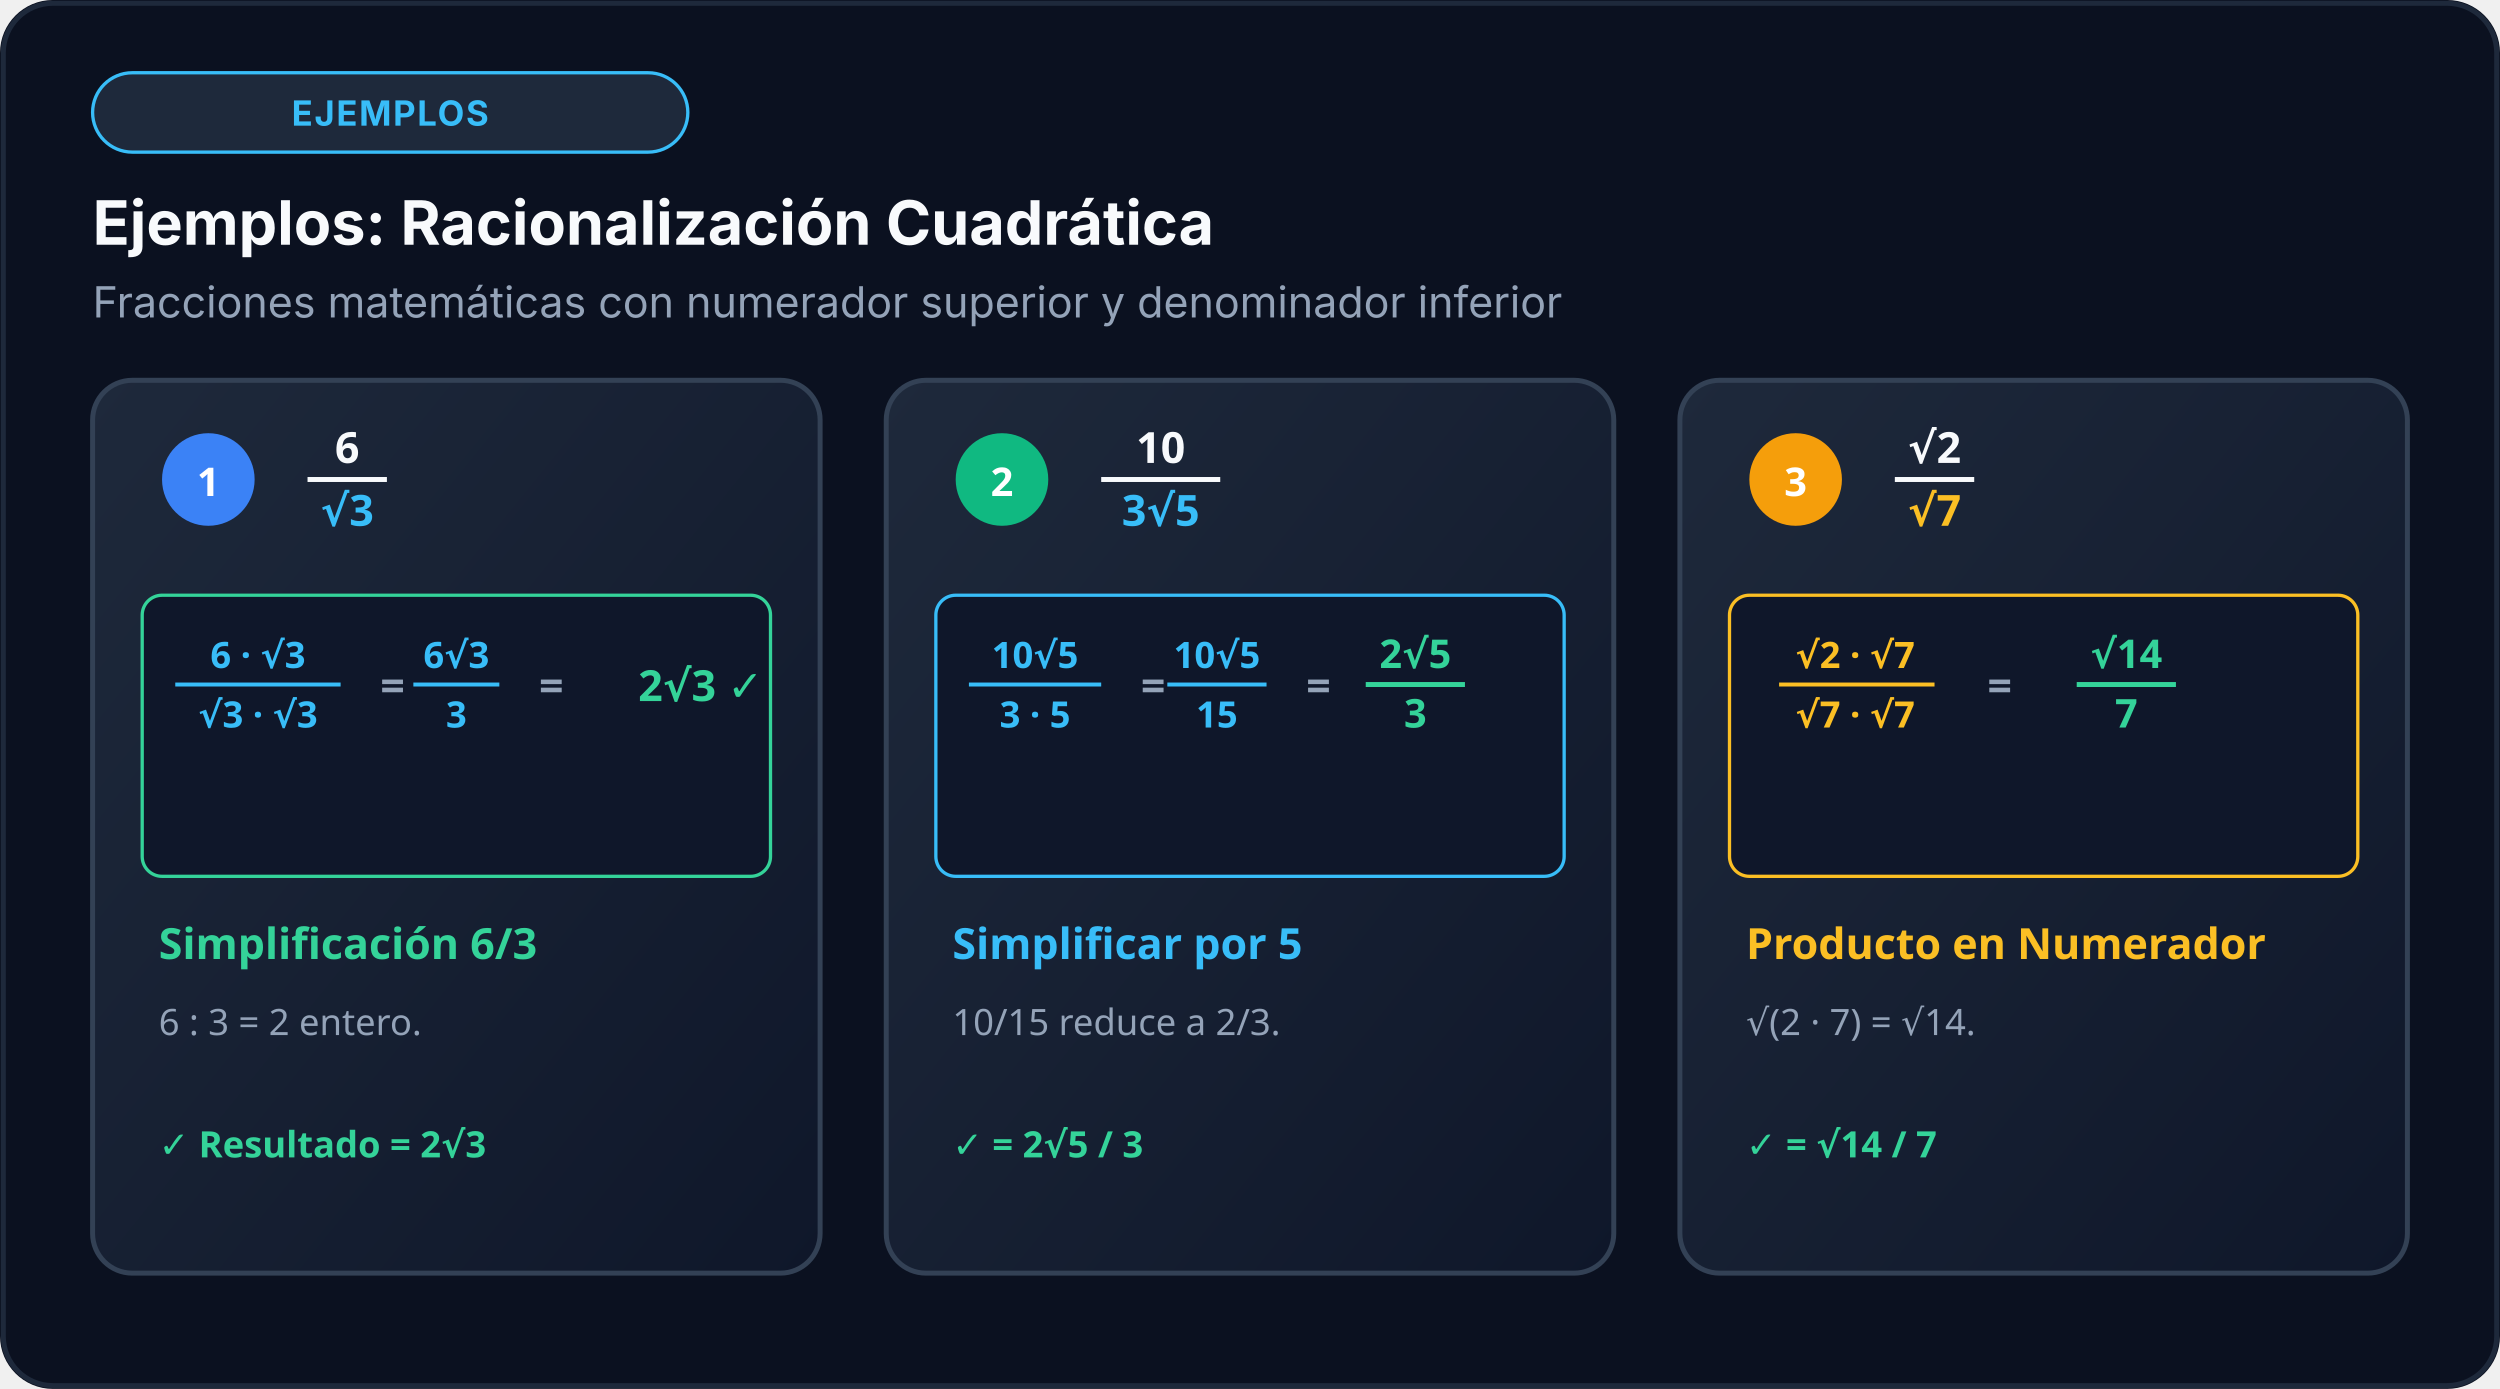
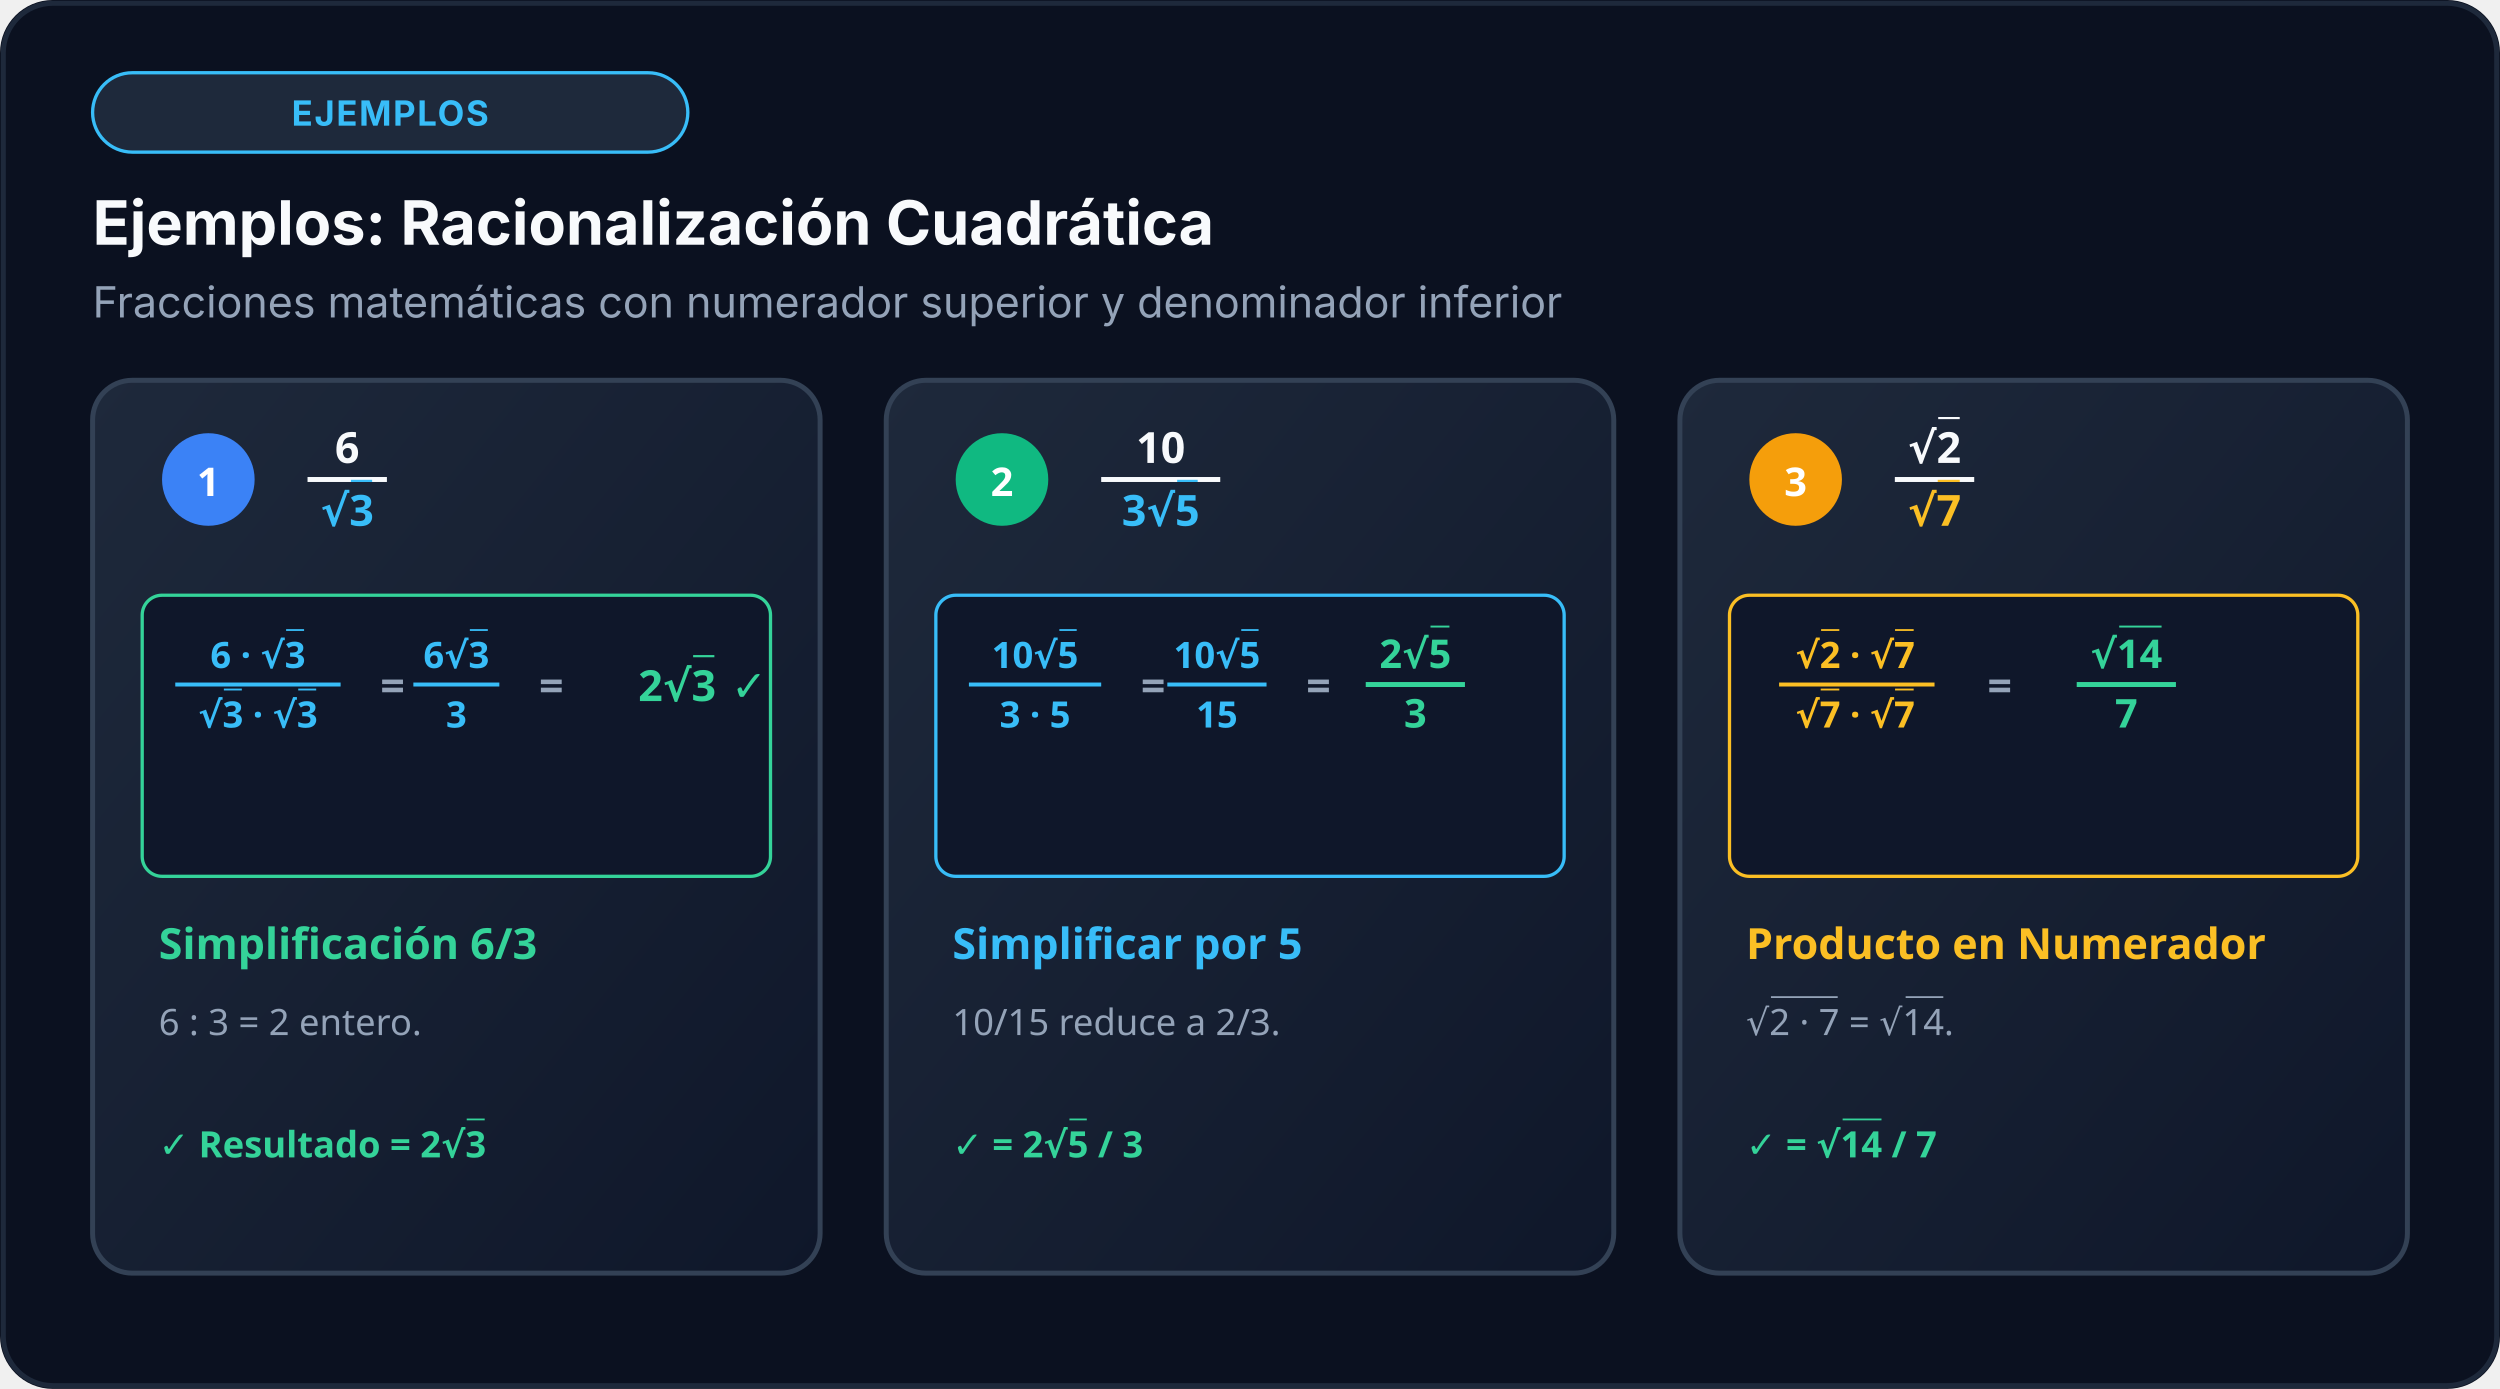
<svg xmlns="http://www.w3.org/2000/svg" viewBox="0 0 756 420" width="100%" height="100%">
  <defs>
    <linearGradient id="cardGrad" x1="0%" y1="0%" x2="100%" y2="100%">
      <stop offset="0%" stop-color="#1e293b" />
      <stop offset="100%" stop-color="#0f172a" />
    </linearGradient>
    <filter id="shadow" x="-4%" y="-4%" width="108%" height="112%">
      <feDropShadow dx="0" dy="3" stdDeviation="4" flood-color="#000000" flood-opacity="0.3" />
    </filter>
  </defs>
  <rect width="756" height="420" rx="16" fill="#0b1120" />
  <rect x="1" y="1" width="754" height="418" rx="15" fill="none" stroke="#1e293b" stroke-width="1.5" />
  <g transform="translate(28, 22)">
    <rect x="0" y="0" width="180" height="24" rx="12" fill="#1e293b" stroke="#38bdf8" stroke-width="1" />
    <text x="90" y="16" fill="#38bdf8" font-family="system-ui, -apple-system, sans-serif" font-size="10.5" font-weight="700" text-anchor="middle" letter-spacing="0.5">EJEMPLOS</text>
    <text x="0" y="52" fill="#f8fafc" font-family="system-ui, -apple-system, sans-serif" font-size="18.5" font-weight="700">Ejemplos: Racionalización Cuadrática</text>
    <text x="0" y="74" fill="#94a3b8" font-family="system-ui, -apple-system, sans-serif" font-size="13">Fracciones matemáticas con numerador superior y denominador inferior</text>
  </g>
  <g transform="translate(28, 115)">
    <g transform="translate(0, 0)">
      <rect width="220" height="270" rx="12" fill="url(#cardGrad)" stroke="#334155" stroke-width="1.5" />
      <circle cx="35" cy="30" r="14" fill="#3b82f6" />
      <text x="35" y="35" fill="#ffffff" font-family="system-ui, sans-serif" font-size="12" font-weight="700" text-anchor="middle">1</text>
      <g transform="translate(65, 30)">
        <text x="12" y="-5" fill="#f8fafc" font-family="system-ui, sans-serif" font-size="13" font-weight="700" text-anchor="middle">6</text>
        <line x1="0" y1="0" x2="24" y2="0" stroke="#f8fafc" stroke-width="1.5" />
-         <text x="12" y="14" fill="#38bdf8" font-family="system-ui, sans-serif" font-size="13" font-weight="700" text-anchor="middle">√3</text>
+         <text x="12" y="14" fill="#38bdf8" font-family="system-ui, sans-serif" font-size="13" font-weight="700" text-anchor="middle">√<tspan style="text-decoration: overline">3</tspan>
+         </text>
      </g>
      <rect x="15" y="65" width="190" height="85" rx="6" fill="#0f172a" stroke="#34d399" />
      <g transform="translate(25, 92)">
-         <text x="25" y="-5" fill="#38bdf8" font-family="system-ui, sans-serif" font-size="11" font-weight="700" text-anchor="middle">6 · √3</text>
+         <text x="25" y="-5" fill="#38bdf8" font-family="system-ui, sans-serif" font-size="11" font-weight="700" text-anchor="middle">6 · √<tspan style="text-decoration: overline">3</tspan>
+         </text>
        <line x1="0" y1="0" x2="50" y2="0" stroke="#38bdf8" stroke-width="1.2" />
-         <text x="25" y="13" fill="#38bdf8" font-family="system-ui, sans-serif" font-size="11" font-weight="700" text-anchor="middle">√3 · √3</text>
+         <text x="25" y="13" fill="#38bdf8" font-family="system-ui, sans-serif" font-size="11" font-weight="700" text-anchor="middle">√<tspan style="text-decoration: overline">3</tspan> · √<tspan style="text-decoration: overline">3</tspan>
+         </text>
        <text x="62" y="5" fill="#94a3b8" font-family="system-ui, sans-serif" font-size="13" font-weight="700">=</text>
-         <text x="85" y="-5" fill="#38bdf8" font-family="system-ui, sans-serif" font-size="11" font-weight="700" text-anchor="middle">6√3</text>
+         <text x="85" y="-5" fill="#38bdf8" font-family="system-ui, sans-serif" font-size="11" font-weight="700" text-anchor="middle">6√<tspan style="text-decoration: overline">3</tspan>
+         </text>
        <line x1="72" y1="0" x2="98" y2="0" stroke="#38bdf8" stroke-width="1.2" />
        <text x="85" y="13" fill="#38bdf8" font-family="system-ui, sans-serif" font-size="11" font-weight="700" text-anchor="middle">3</text>
        <text x="110" y="5" fill="#94a3b8" font-family="system-ui, sans-serif" font-size="13" font-weight="700">=</text>
-         <text x="140" y="5" fill="#34d399" font-family="system-ui, sans-serif" font-size="13" font-weight="700">2√3 ✓</text>
+         <text x="140" y="5" fill="#34d399" font-family="system-ui, sans-serif" font-size="13" font-weight="700">2√<tspan style="text-decoration: overline">3</tspan> ✓</text>
      </g>
      <text x="20" y="175" fill="#34d399" font-family="system-ui, sans-serif" font-size="13" font-weight="700">Simplificación 6/3</text>
      <text x="20" y="198" fill="#94a3b8" font-family="system-ui, sans-serif" font-size="11">6 : 3 = 2 entero.</text>
-       <text x="20" y="235" fill="#34d399" font-family="system-ui, sans-serif" font-size="11" font-weight="600">✓ Resultado = 2√3</text>
+       <text x="20" y="235" fill="#34d399" font-family="system-ui, sans-serif" font-size="11" font-weight="600">✓ Resultado = 2√<tspan style="text-decoration: overline">3</tspan>
+       </text>
    </g>
    <g transform="translate(240, 0)">
      <rect width="220" height="270" rx="12" fill="url(#cardGrad)" stroke="#334155" stroke-width="1.5" />
      <circle cx="35" cy="30" r="14" fill="#10b981" />
      <text x="35" y="35" fill="#ffffff" font-family="system-ui, sans-serif" font-size="12" font-weight="700" text-anchor="middle">2</text>
      <g transform="translate(65, 30)">
        <text x="18" y="-5" fill="#f8fafc" font-family="system-ui, sans-serif" font-size="13" font-weight="700" text-anchor="middle">10</text>
        <line x1="0" y1="0" x2="36" y2="0" stroke="#f8fafc" stroke-width="1.5" />
-         <text x="18" y="14" fill="#38bdf8" font-family="system-ui, sans-serif" font-size="13" font-weight="700" text-anchor="middle">3√5</text>
+         <text x="18" y="14" fill="#38bdf8" font-family="system-ui, sans-serif" font-size="13" font-weight="700" text-anchor="middle">3√<tspan style="text-decoration: overline">5</tspan>
+         </text>
      </g>
      <rect x="15" y="65" width="190" height="85" rx="6" fill="#0f172a" stroke="#38bdf8" />
      <g transform="translate(25, 92)">
-         <text x="20" y="-5" fill="#38bdf8" font-family="system-ui, sans-serif" font-size="11" font-weight="700" text-anchor="middle">10√5</text>
+         <text x="20" y="-5" fill="#38bdf8" font-family="system-ui, sans-serif" font-size="11" font-weight="700" text-anchor="middle">10√<tspan style="text-decoration: overline">5</tspan>
+         </text>
        <line x1="0" y1="0" x2="40" y2="0" stroke="#38bdf8" stroke-width="1.2" />
        <text x="20" y="13" fill="#38bdf8" font-family="system-ui, sans-serif" font-size="11" font-weight="700" text-anchor="middle">3 · 5</text>
        <text x="52" y="5" fill="#94a3b8" font-family="system-ui, sans-serif" font-size="13" font-weight="700">=</text>
-         <text x="75" y="-5" fill="#38bdf8" font-family="system-ui, sans-serif" font-size="11" font-weight="700" text-anchor="middle">10√5</text>
+         <text x="75" y="-5" fill="#38bdf8" font-family="system-ui, sans-serif" font-size="11" font-weight="700" text-anchor="middle">10√<tspan style="text-decoration: overline">5</tspan>
+         </text>
        <line x1="60" y1="0" x2="90" y2="0" stroke="#38bdf8" stroke-width="1.2" />
        <text x="75" y="13" fill="#38bdf8" font-family="system-ui, sans-serif" font-size="11" font-weight="700" text-anchor="middle">15</text>
        <text x="102" y="5" fill="#94a3b8" font-family="system-ui, sans-serif" font-size="13" font-weight="700">=</text>
-         <text x="135" y="-5" fill="#34d399" font-family="system-ui, sans-serif" font-size="12" font-weight="700" text-anchor="middle">2√5</text>
+         <text x="135" y="-5" fill="#34d399" font-family="system-ui, sans-serif" font-size="12" font-weight="700" text-anchor="middle">2√<tspan style="text-decoration: overline">5</tspan>
+         </text>
        <line x1="120" y1="0" x2="150" y2="0" stroke="#34d399" stroke-width="1.5" />
        <text x="135" y="13" fill="#34d399" font-family="system-ui, sans-serif" font-size="12" font-weight="700" text-anchor="middle">3</text>
      </g>
      <text x="20" y="175" fill="#38bdf8" font-family="system-ui, sans-serif" font-size="13" font-weight="700">Simplificar por 5</text>
      <text x="20" y="198" fill="#94a3b8" font-family="system-ui, sans-serif" font-size="11">10/15 reduce a 2/3.</text>
-       <text x="20" y="235" fill="#34d399" font-family="system-ui, sans-serif" font-size="11" font-weight="600">✓ = 2√5 / 3</text>
+       <text x="20" y="235" fill="#34d399" font-family="system-ui, sans-serif" font-size="11" font-weight="600">✓ = 2√<tspan style="text-decoration: overline">5</tspan> / 3</text>
    </g>
    <g transform="translate(480, 0)">
      <rect width="220" height="270" rx="12" fill="url(#cardGrad)" stroke="#334155" stroke-width="1.5" />
      <circle cx="35" cy="30" r="14" fill="#f59e0b" />
      <text x="35" y="35" fill="#ffffff" font-family="system-ui, sans-serif" font-size="12" font-weight="700" text-anchor="middle">3</text>
      <g transform="translate(65, 30)">
-         <text x="12" y="-5" fill="#f8fafc" font-family="system-ui, sans-serif" font-size="13" font-weight="700" text-anchor="middle">√2</text>
+         <text x="12" y="-5" fill="#f8fafc" font-family="system-ui, sans-serif" font-size="13" font-weight="700" text-anchor="middle">√<tspan style="text-decoration: overline">2</tspan>
+         </text>
        <line x1="0" y1="0" x2="24" y2="0" stroke="#f8fafc" stroke-width="1.5" />
-         <text x="12" y="14" fill="#fbbf24" font-family="system-ui, sans-serif" font-size="13" font-weight="700" text-anchor="middle">√7</text>
+         <text x="12" y="14" fill="#fbbf24" font-family="system-ui, sans-serif" font-size="13" font-weight="700" text-anchor="middle">√<tspan style="text-decoration: overline">7</tspan>
+         </text>
      </g>
      <rect x="15" y="65" width="190" height="85" rx="6" fill="#0f172a" stroke="#fbbf24" />
      <g transform="translate(25, 92)">
-         <text x="28" y="-5" fill="#fbbf24" font-family="system-ui, sans-serif" font-size="11" font-weight="700" text-anchor="middle">√2 · √7</text>
+         <text x="28" y="-5" fill="#fbbf24" font-family="system-ui, sans-serif" font-size="11" font-weight="700" text-anchor="middle">√<tspan style="text-decoration: overline">2</tspan> · √<tspan style="text-decoration: overline">7</tspan>
+         </text>
        <line x1="5" y1="0" x2="52" y2="0" stroke="#fbbf24" stroke-width="1.2" />
-         <text x="28" y="13" fill="#fbbf24" font-family="system-ui, sans-serif" font-size="11" font-weight="700" text-anchor="middle">√7 · √7</text>
+         <text x="28" y="13" fill="#fbbf24" font-family="system-ui, sans-serif" font-size="11" font-weight="700" text-anchor="middle">√<tspan style="text-decoration: overline">7</tspan> · √<tspan style="text-decoration: overline">7</tspan>
+         </text>
        <text x="68" y="5" fill="#94a3b8" font-family="system-ui, sans-serif" font-size="13" font-weight="700">=</text>
-         <text x="110" y="-5" fill="#34d399" font-family="system-ui, sans-serif" font-size="12" font-weight="700" text-anchor="middle">√14</text>
+         <text x="110" y="-5" fill="#34d399" font-family="system-ui, sans-serif" font-size="12" font-weight="700" text-anchor="middle">√<tspan style="text-decoration: overline">14</tspan>
+         </text>
        <line x1="95" y1="0" x2="125" y2="0" stroke="#34d399" stroke-width="1.5" />
        <text x="110" y="13" fill="#34d399" font-family="system-ui, sans-serif" font-size="12" font-weight="700" text-anchor="middle">7</text>
      </g>
      <text x="20" y="175" fill="#fbbf24" font-family="system-ui, sans-serif" font-size="13" font-weight="700">Producto en Numerador</text>
-       <text x="20" y="198" fill="#94a3b8" font-family="system-ui, sans-serif" font-size="11">√(2 · 7) = √14.</text>
-       <text x="20" y="235" fill="#34d399" font-family="system-ui, sans-serif" font-size="11" font-weight="600">✓ = √14 / 7</text>
+       <text x="20" y="198" fill="#94a3b8" font-family="system-ui, sans-serif" font-size="11">√<tspan style="text-decoration: overline">2 · 7</tspan> = √<tspan style="text-decoration: overline">14</tspan>.</text>
+       <text x="20" y="235" fill="#34d399" font-family="system-ui, sans-serif" font-size="11" font-weight="600">✓ = √<tspan style="text-decoration: overline">14</tspan> / 7</text>
    </g>
  </g>
</svg>
